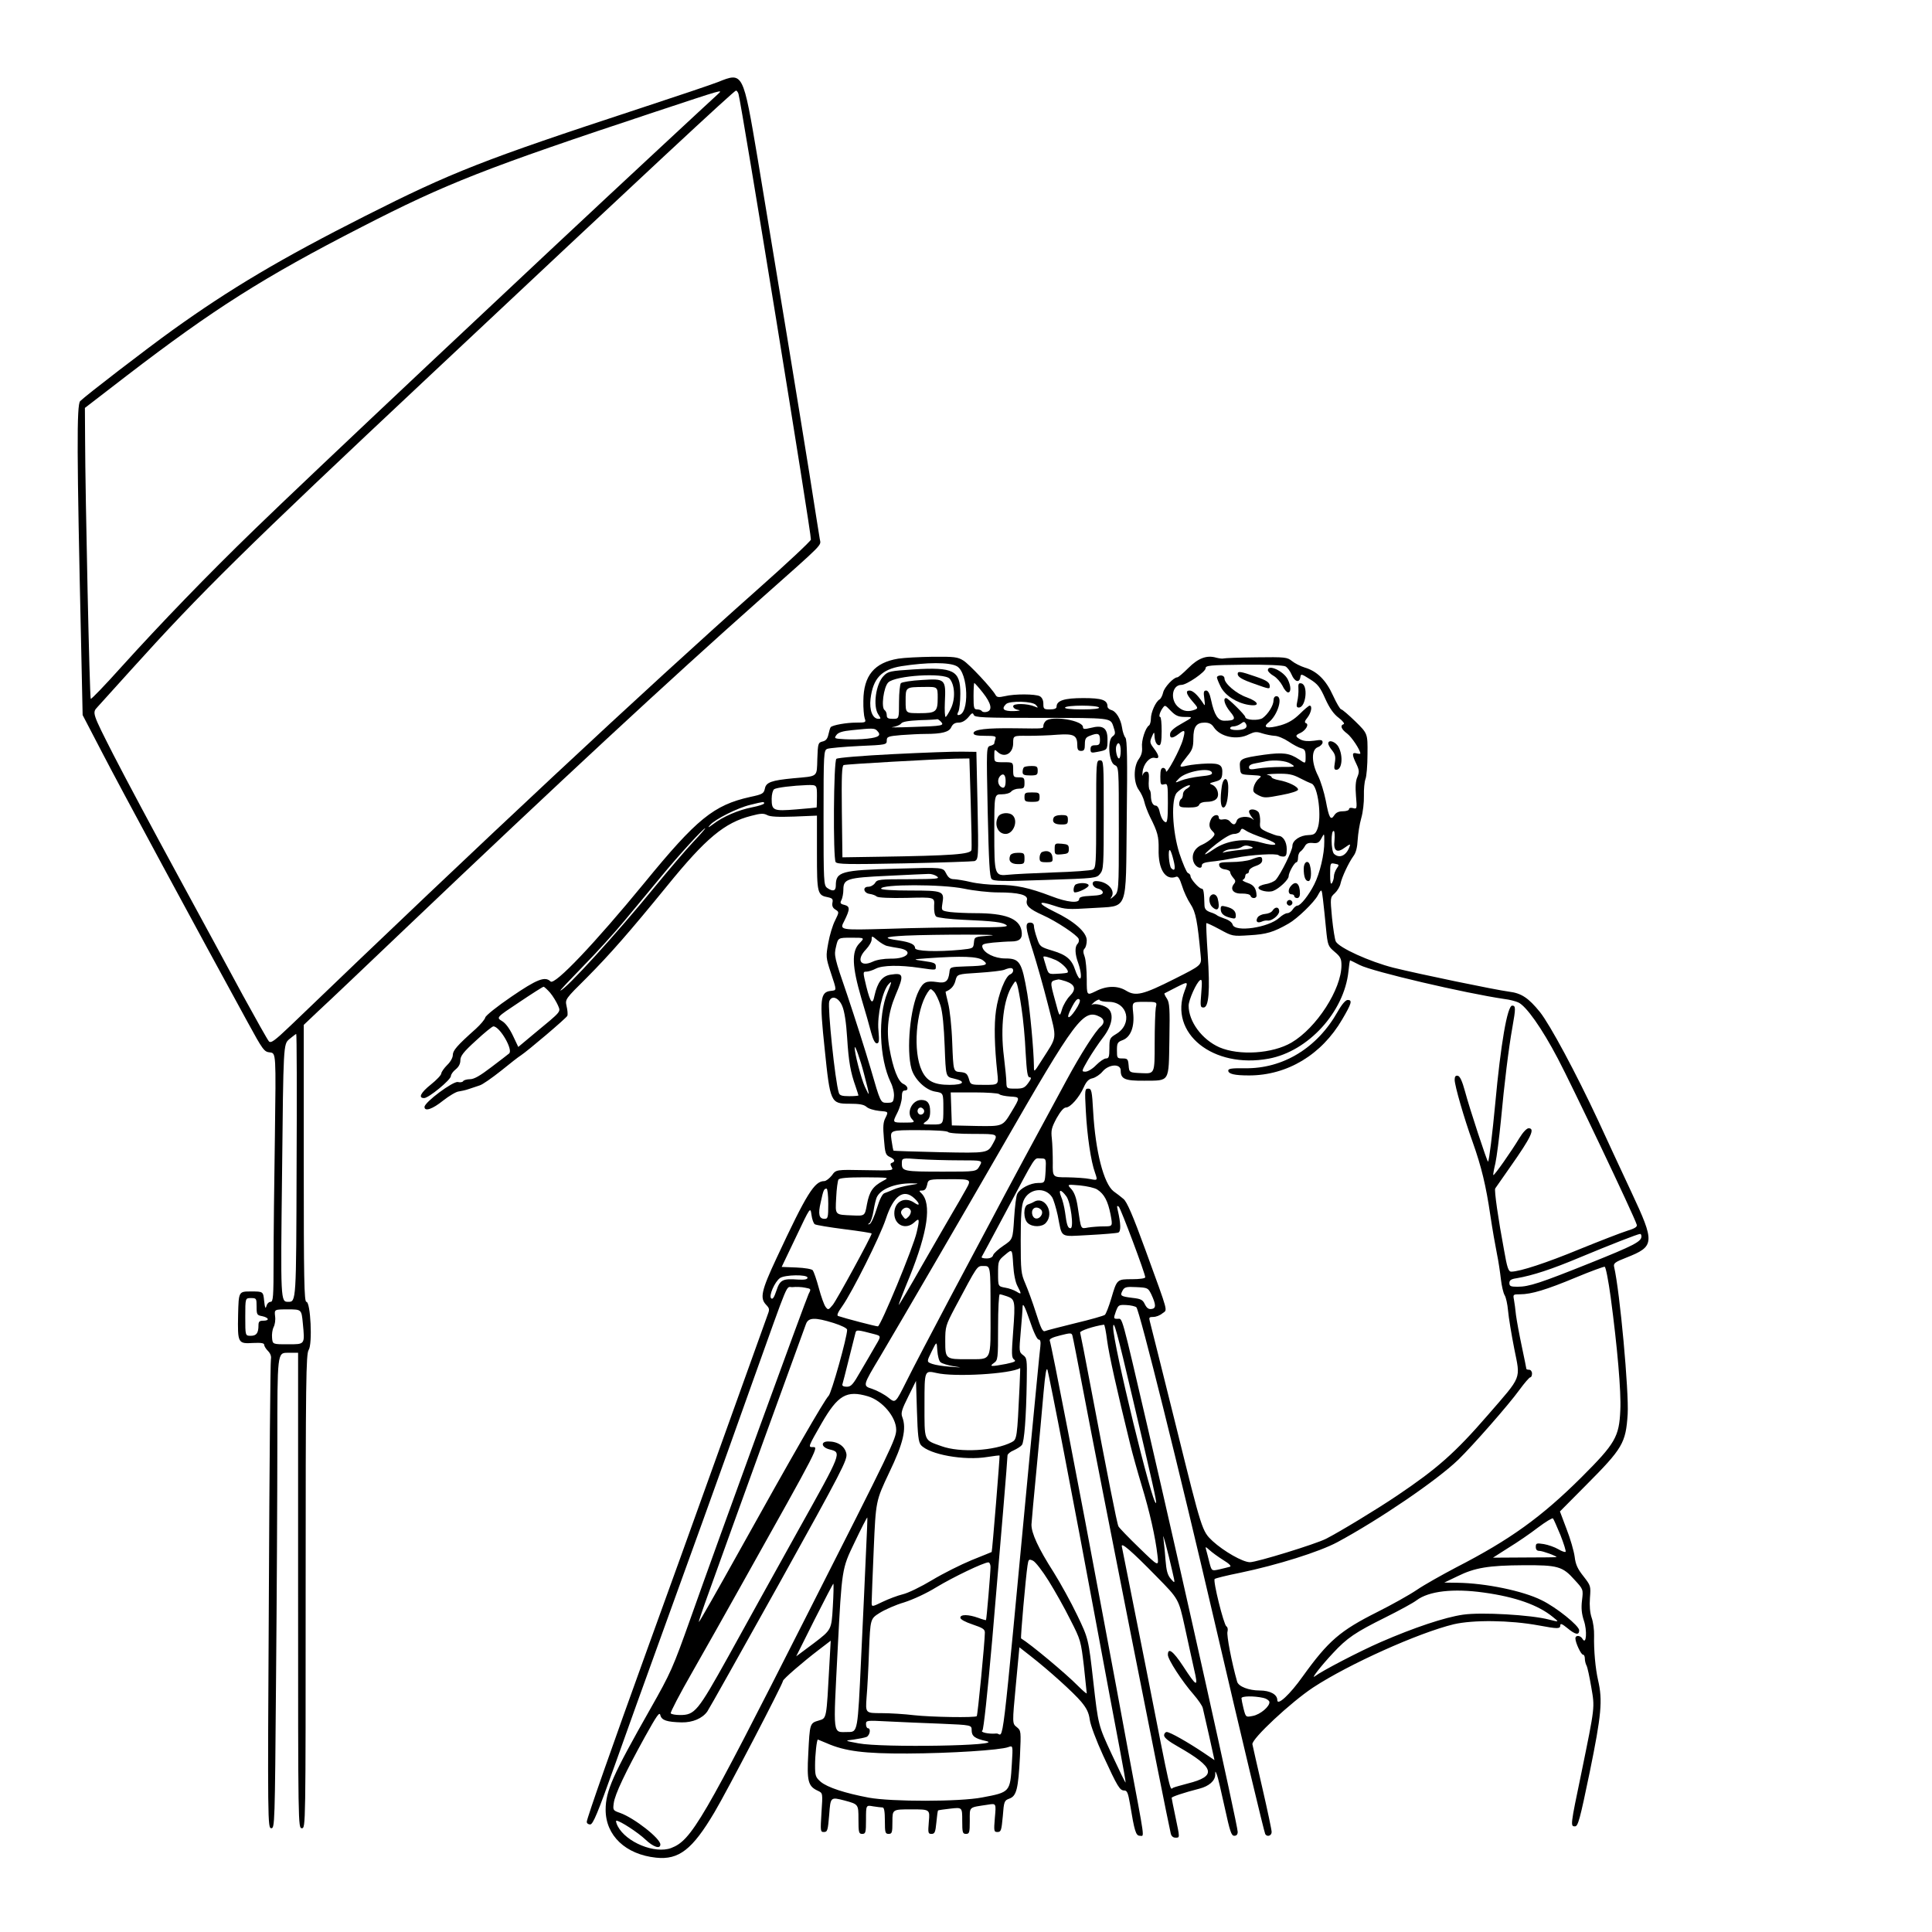
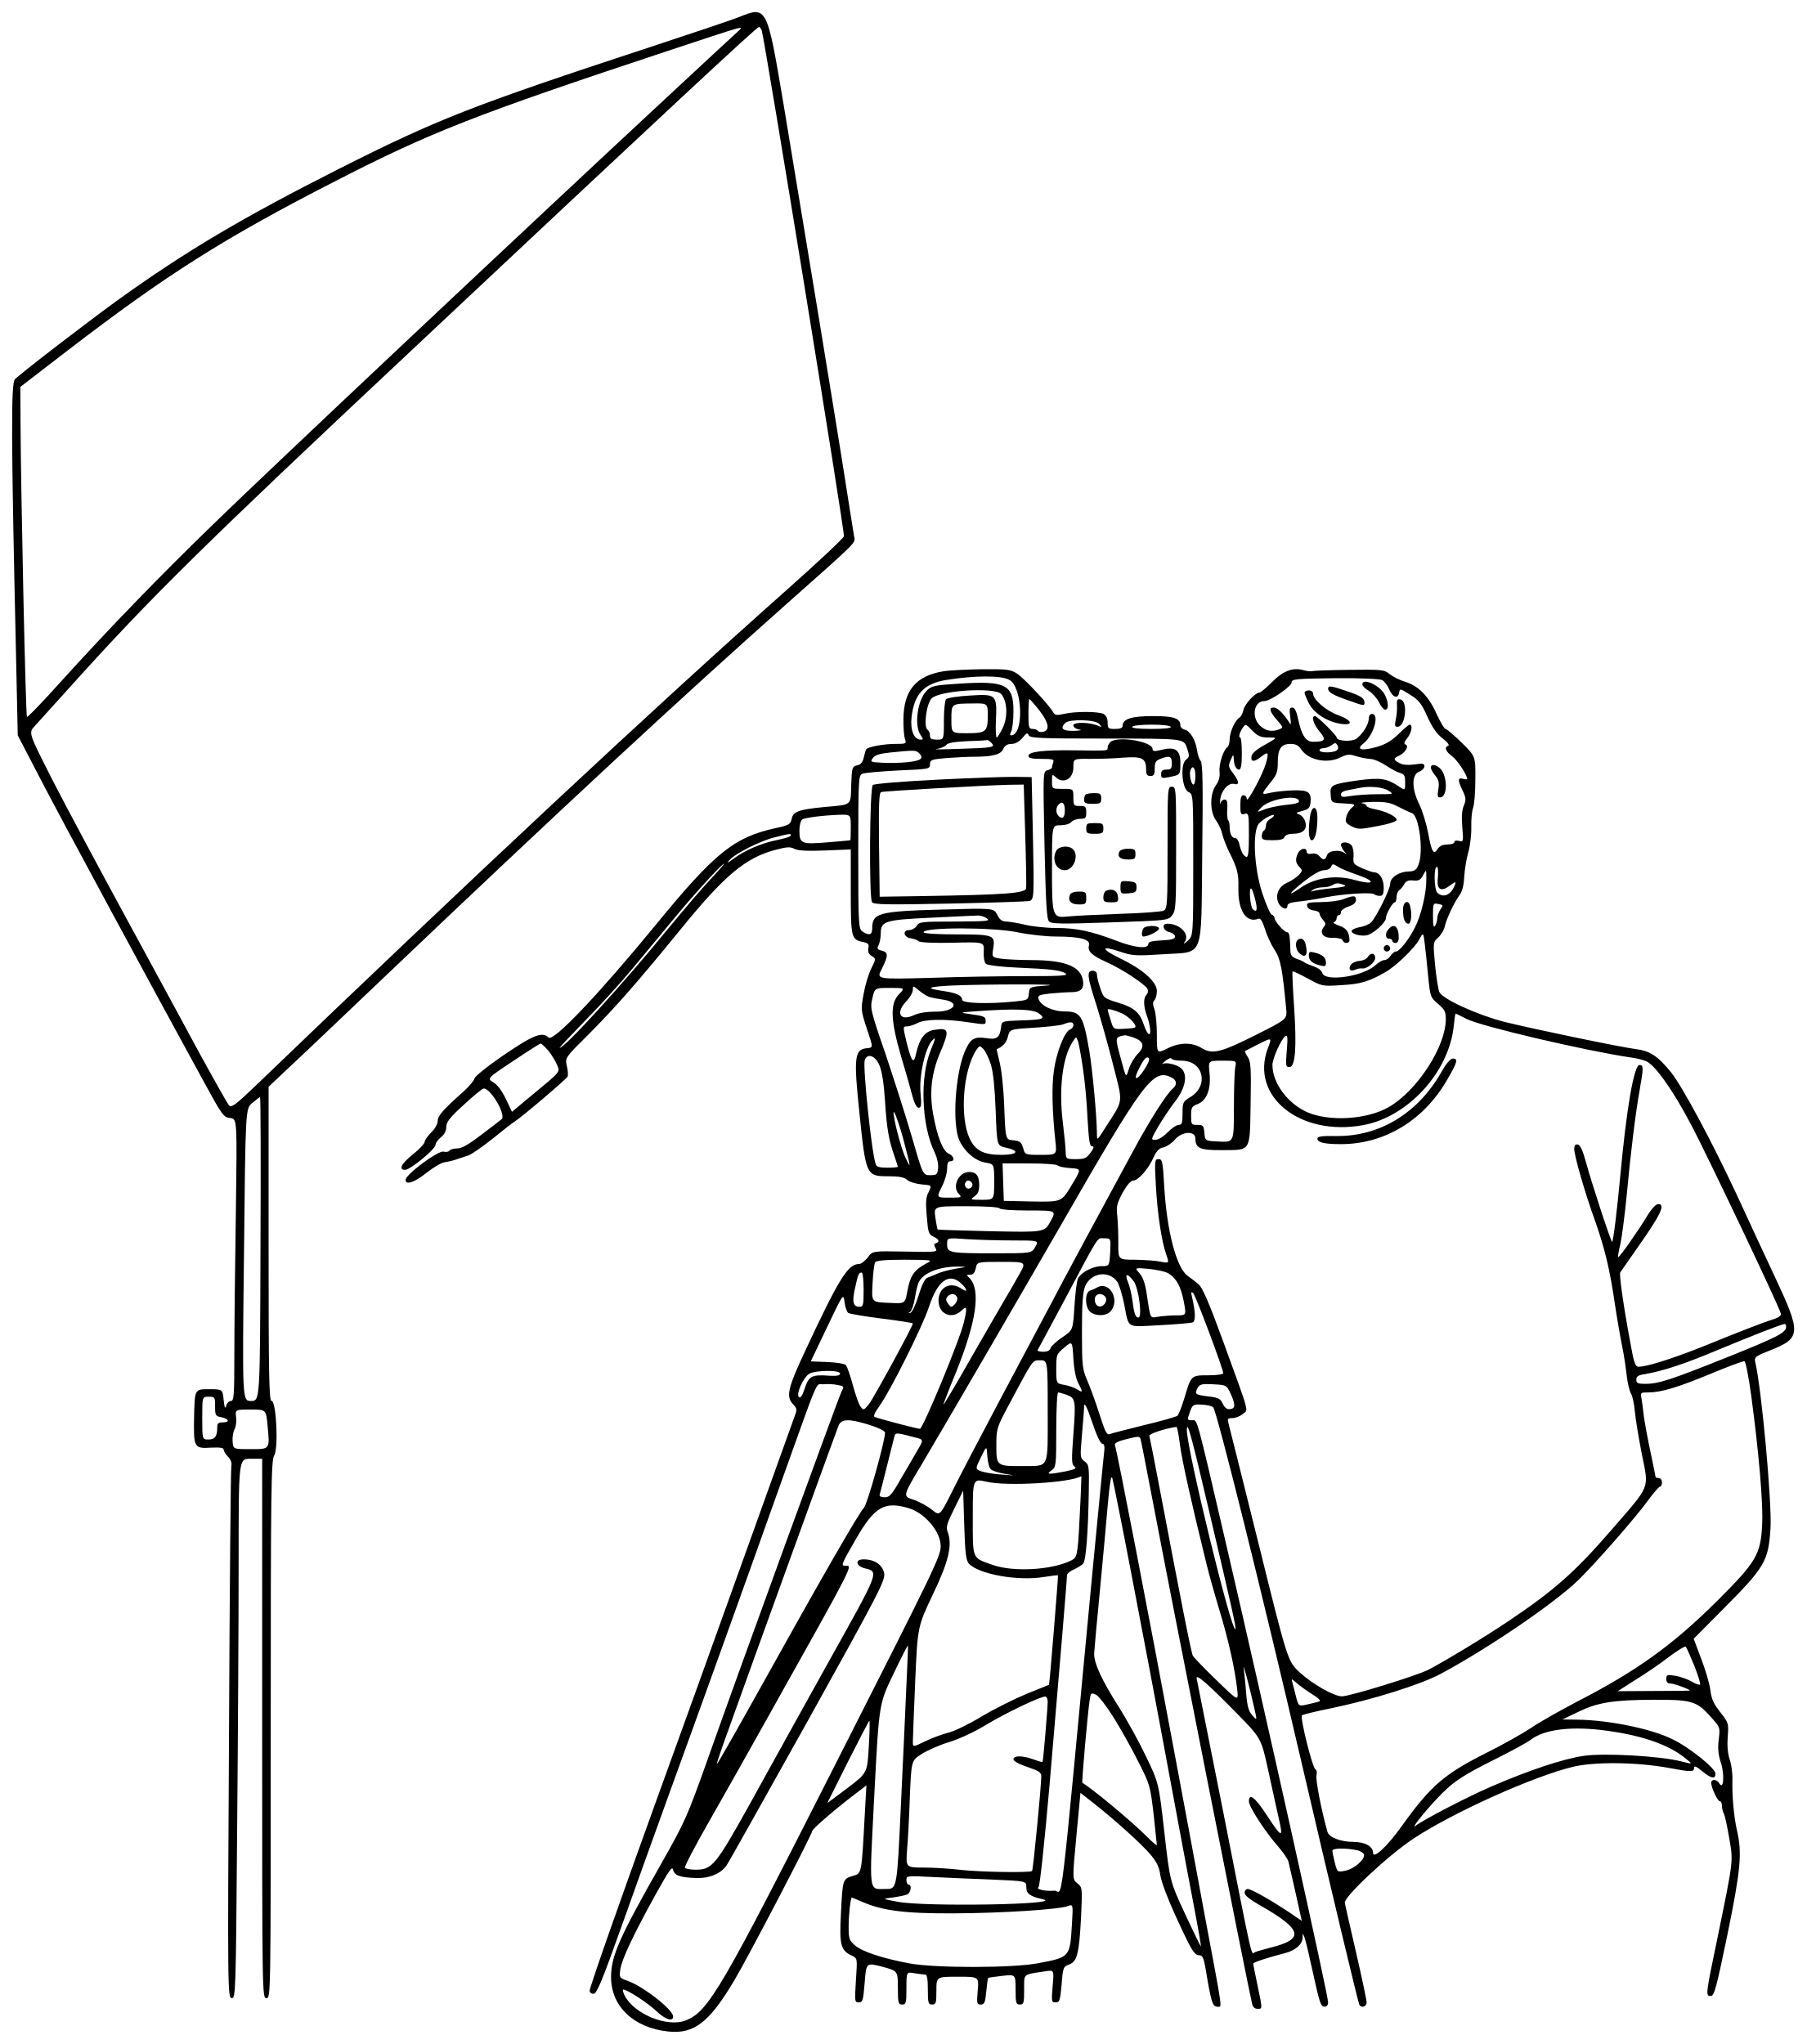
- <svg xmlns="http://www.w3.org/2000/svg" viewBox="0 0 1024 1024" role="img" aria-labelledby="t">
+ <svg xmlns="http://www.w3.org/2000/svg" viewBox="35.51 35.42 843.89 955.02" role="img" aria-labelledby="t">
  <g transform="translate(0,1024) scale(0.1,-0.1)" fill="currentColor" stroke="none">
    <path d="M3805 9805 c-33 -13 -220 -76 -415 -140 -831 -273 -994 -337 -1455 -570 -447 -226 -713 -384 -1021 -605 -139 -100 -459 -346 -489 -376 -19 -19 -18 -272 5 -1291 l8 -373 102 -196 c88 -171 511 -954 771 -1429 83 -152 89 -160 120 -163 32 -4 32 -4 26 -445 -4 -243 -7 -540 -7 -659 0 -193 -2 -218 -16 -218 -9 0 -19 -10 -22 -23 -5 -16 -8 -9 -12 28 -5 50 -5 50 -70 50 -65 0 -65 0 -68 -124 -3 -150 -1 -154 80 -149 42 2 58 -1 58 -9 0 -7 9 -22 20 -33 13 -13 19 -29 16 -43 -3 -12 -8 -577 -11 -1255 -7 -1210 -6 -1232 13 -1232 18 0 19 20 25 782 4 430 7 997 7 1260 0 478 0 478 55 478 l55 0 0 -1260 c0 -1253 0 -1260 20 -1260 20 0 20 7 20 1255 0 1126 2 1258 16 1280 21 32 10 255 -12 255 -12 0 -14 121 -14 734 l0 734 78 74 c44 40 252 238 463 439 815 776 1391 1310 1879 1743 347 308 321 282 315 319 -3 18 -28 174 -55 347 -54 337 -173 1061 -274 1668 -78 462 -77 461 -211 407z m0 -64 c-11 -10 -153 -141 -315 -292 -655 -608 -1873 -1754 -2139 -2013 -253 -245 -497 -498 -706 -729 -87 -97 -161 -174 -164 -171 -6 5 -29 1075 -30 1376 l-1 166 222 171 c460 353 726 522 1243 787 451 232 658 313 1560 612 369 122 357 119 330 93z m109 2 c16 -54 388 -2341 384 -2363 -2 -9 -127 -126 -278 -260 -604 -536 -1474 -1349 -2478 -2314 -87 -83 -106 -97 -117 -85 -7 8 -69 118 -138 244 -68 127 -225 415 -347 640 -123 226 -275 510 -338 633 -114 224 -114 224 -85 255 16 18 96 106 178 197 367 407 603 640 1585 1561 1148 1078 1611 1509 1621 1509 4 0 10 -8 13 -17z m-2342 -5693 c-2 -710 -2 -710 -44 -710 -41 0 -41 0 -33 683 7 682 7 682 38 709 18 15 34 27 37 28 3 0 4 -319 2 -710z m-212 -735 c0 -43 2 -46 30 -51 36 -8 40 -24 5 -24 -20 0 -25 -5 -25 -24 0 -42 -11 -56 -41 -56 -29 0 -29 0 -29 100 0 100 0 100 30 100 29 0 30 -2 30 -45z m245 -88 c11 -115 13 -112 -80 -112 -80 0 -80 0 -83 34 -2 19 2 45 8 57 7 12 11 38 8 58 -4 36 -4 36 68 36 72 0 72 0 79 -73z" />
    <path d="M4761 6749 c-127 -21 -184 -90 -185 -223 -1 -39 3 -81 7 -93 8 -22 6 -23 -45 -23 -52 0 -124 -13 -135 -24 -3 -3 -8 -20 -12 -38 -5 -23 -13 -34 -31 -38 -24 -6 -25 -10 -28 -92 -3 -99 6 -91 -127 -103 -115 -11 -145 -21 -151 -55 -6 -26 -12 -30 -78 -44 -193 -43 -283 -116 -561 -456 -261 -318 -475 -544 -497 -522 -29 29 -72 12 -208 -81 -75 -51 -136 -100 -138 -110 -2 -10 -25 -37 -50 -60 -100 -89 -122 -115 -122 -139 0 -14 -13 -37 -30 -53 -16 -16 -30 -36 -31 -44 0 -9 -25 -35 -55 -59 -54 -43 -69 -72 -36 -72 24 0 142 97 142 117 0 8 11 24 25 35 16 13 25 29 25 48 0 23 16 44 82 104 45 42 87 76 93 76 34 0 107 -126 83 -144 -7 -6 -50 -39 -95 -73 -59 -45 -90 -63 -112 -63 -16 0 -33 -5 -36 -10 -3 -6 -16 -8 -28 -5 -25 6 -177 -107 -177 -132 0 -26 42 -12 99 34 32 25 69 47 82 48 13 2 38 7 54 13 17 6 42 14 57 19 15 4 66 40 114 78 48 39 94 75 103 80 37 24 243 199 248 211 3 8 1 30 -4 51 -8 37 -8 37 108 152 121 122 223 238 426 487 204 251 303 334 445 370 49 13 65 14 84 4 16 -9 58 -11 143 -8 l121 5 0 -198 c0 -216 2 -224 60 -235 22 -5 26 -10 22 -29 -3 -16 2 -28 16 -36 20 -13 20 -13 -2 -58 -13 -25 -29 -79 -36 -119 -13 -71 -13 -77 13 -156 33 -100 33 -94 0 -98 -56 -6 -60 -45 -32 -308 29 -284 32 -290 131 -290 52 0 76 -4 90 -16 10 -10 40 -19 68 -22 49 -4 49 -4 34 -35 -13 -24 -15 -47 -9 -114 6 -76 9 -85 31 -95 26 -12 31 -24 12 -31 -10 -3 -10 -9 -2 -23 11 -18 6 -19 -142 -16 -153 3 -153 3 -175 -28 -13 -16 -31 -30 -40 -30 -52 0 -93 -65 -253 -408 -81 -173 -89 -212 -56 -247 20 -21 20 -25 6 -61 -8 -22 -121 -336 -251 -699 -130 -363 -302 -840 -382 -1060 -187 -517 -323 -904 -323 -921 0 -8 8 -14 18 -14 15 0 39 57 132 318 62 174 164 459 227 632 132 363 349 965 498 1385 206 575 178 510 216 513 18 2 48 1 66 -3 32 -6 33 -6 19 -33 -14 -28 -478 -1301 -625 -1717 -95 -267 -105 -290 -215 -484 -198 -349 -236 -434 -236 -533 0 -137 106 -237 267 -254 121 -13 193 43 310 241 64 107 363 681 363 696 0 9 104 99 189 164 l64 49 -7 -125 c-16 -295 -14 -285 -56 -298 -48 -14 -48 -15 -56 -176 -8 -147 -1 -173 52 -197 25 -12 25 -12 18 -115 -6 -99 -6 -103 13 -103 19 0 21 9 28 93 7 93 7 93 81 74 74 -20 74 -20 74 -99 0 -71 2 -78 20 -78 18 0 20 7 20 76 0 77 0 77 38 70 20 -3 43 -6 50 -6 8 0 12 -21 12 -70 0 -63 2 -70 20 -70 18 0 20 7 20 65 0 65 0 65 100 65 99 0 99 0 93 -65 -5 -60 -4 -65 14 -65 17 0 21 8 26 61 3 33 7 62 9 63 1 2 31 6 66 10 62 7 62 7 62 -64 0 -63 2 -70 20 -70 18 0 20 7 20 69 0 78 -8 70 97 86 43 7 43 7 36 -69 -6 -72 -5 -76 14 -76 19 0 21 9 28 83 6 80 8 84 35 94 38 14 47 51 56 224 6 135 6 136 -17 155 -24 19 -24 19 -5 221 l19 202 60 -47 c96 -75 227 -193 268 -242 29 -35 40 -58 45 -95 4 -29 34 -109 71 -190 77 -167 88 -185 112 -185 15 0 20 -13 30 -70 24 -146 31 -170 53 -170 24 0 29 -39 -59 430 -35 190 -95 514 -134 720 -131 704 -275 1447 -285 1474 -4 9 14 18 55 28 55 14 61 14 65 -1 3 -9 30 -149 61 -311 75 -397 434 -2214 460 -2327 3 -15 13 -23 25 -23 24 0 24 -4 0 111 -11 52 -20 97 -20 100 0 6 66 28 148 49 50 13 82 41 83 73 0 22 0 22 9 0 5 -12 23 -89 41 -172 28 -128 35 -151 51 -151 12 0 18 7 18 21 0 35 -298 1373 -475 2134 -145 624 -135 585 -161 585 -22 0 -23 1 -10 38 13 35 15 37 56 35 24 -1 48 -7 53 -12 17 -17 230 -873 412 -1656 149 -641 266 -1128 271 -1136 10 -17 34 -9 34 11 0 11 -22 115 -49 232 -27 117 -51 222 -53 233 -5 28 204 223 322 301 189 124 559 290 745 335 103 24 298 22 450 -6 102 -19 115 -19 115 1 0 11 10 7 37 -15 43 -36 63 -39 63 -12 0 24 -121 122 -200 160 -98 49 -296 90 -445 92 l-70 1 71 34 c91 45 165 57 349 58 181 1 207 -6 270 -77 47 -51 47 -51 40 -109 -5 -42 -2 -71 10 -108 18 -53 13 -131 -7 -97 -11 20 -38 22 -38 3 0 -23 30 -86 40 -86 6 0 10 -9 10 -21 0 -11 4 -28 9 -37 5 -9 16 -61 25 -114 19 -111 21 -96 -53 -458 -58 -278 -58 -280 -33 -280 16 0 26 37 78 288 62 303 69 380 44 487 -14 61 -23 160 -21 236 1 30 -5 73 -13 95 -9 27 -12 63 -9 105 5 63 4 65 -34 114 -31 39 -42 62 -47 104 -4 30 -23 96 -43 147 l-35 93 137 138 c196 197 212 224 222 378 7 119 -41 648 -72 781 -4 18 5 25 64 48 152 60 154 78 27 349 -52 111 -131 281 -175 377 -119 255 -255 508 -309 576 -61 75 -98 100 -164 108 -75 10 -471 92 -613 127 -125 32 -287 105 -305 139 -5 10 -14 66 -20 125 -10 108 -10 108 15 131 13 12 27 35 30 51 8 36 43 110 68 145 14 18 21 47 23 87 2 32 10 84 19 115 9 31 15 84 14 118 -1 35 3 74 8 88 6 14 11 74 11 134 1 108 1 108 -64 172 -36 35 -70 64 -75 64 -6 0 -25 33 -44 74 -37 82 -85 129 -150 148 -22 7 -52 22 -67 34 -26 21 -35 22 -190 20 -90 -1 -167 -4 -173 -6 -5 -2 -22 0 -38 4 -51 15 -96 -2 -149 -55 -27 -27 -53 -49 -58 -49 -20 0 -69 -53 -75 -80 -4 -17 -12 -33 -19 -37 -21 -12 -46 -69 -46 -102 0 -16 -5 -33 -10 -36 -19 -12 -41 -80 -37 -115 2 -25 -3 -43 -17 -63 -29 -40 -29 -124 0 -164 12 -16 25 -44 29 -62 4 -19 18 -55 30 -80 41 -81 47 -105 46 -172 -3 -106 36 -168 93 -146 10 4 19 -10 31 -48 9 -30 29 -73 45 -97 28 -42 37 -92 54 -274 5 -50 5 -50 -140 -123 -165 -83 -204 -93 -255 -62 -45 28 -104 27 -162 -3 -47 -23 -47 -23 -47 64 0 48 -5 102 -11 119 -9 24 -9 35 0 44 6 6 11 25 11 43 0 43 -67 102 -174 153 -90 44 -88 61 3 30 57 -19 72 -20 198 -12 198 14 179 -34 185 475 4 317 2 416 -7 428 -7 8 -15 32 -18 54 -7 46 -32 87 -58 93 -10 3 -19 11 -19 18 0 35 -30 45 -128 45 -101 0 -142 -13 -142 -46 0 -9 -11 -14 -35 -14 -32 0 -35 2 -35 30 0 19 -7 33 -19 40 -24 12 -132 13 -186 0 -32 -7 -41 -6 -48 6 -20 36 -140 164 -171 183 -30 19 -48 21 -162 20 -71 -1 -153 -5 -183 -10z m310 -40 c62 -33 69 -259 8 -259 -6 0 -6 7 1 19 5 11 10 53 10 94 0 124 -35 142 -248 129 -123 -8 -135 -10 -158 -34 -42 -42 -59 -162 -28 -206 13 -20 14 -22 0 -22 -31 0 -49 46 -42 106 13 108 58 156 163 173 133 21 255 22 294 0z m1742 -1 c10 -5 25 -25 33 -44 16 -38 41 -45 46 -14 3 20 5 19 51 -10 41 -25 54 -42 81 -103 23 -51 45 -82 72 -102 21 -16 32 -31 26 -33 -21 -7 -13 -27 18 -50 24 -18 70 -87 70 -106 0 -2 -9 -2 -20 1 -25 7 -25 -7 -1 -56 16 -34 16 -43 5 -70 -9 -20 -11 -53 -7 -100 6 -68 5 -70 -16 -64 -12 3 -21 1 -21 -6 0 -6 -15 -11 -33 -11 -22 0 -36 -7 -45 -21 -19 -30 -28 -15 -45 77 -9 45 -27 104 -41 132 -36 71 -36 139 -1 152 14 5 25 17 25 25 0 14 -8 15 -46 9 -30 -4 -54 -2 -70 6 -30 16 -30 23 -2 35 28 13 48 46 30 52 -9 3 -7 12 8 30 20 26 27 63 11 63 -4 0 -28 -20 -52 -44 -32 -31 -60 -48 -101 -60 -71 -20 -100 -13 -63 16 48 38 77 138 40 138 -9 0 -15 -9 -15 -22 0 -27 -29 -73 -58 -94 -22 -15 -92 -11 -92 6 0 10 -91 100 -101 100 -19 0 -8 -37 21 -72 33 -39 27 -48 -31 -48 -33 0 -53 30 -70 110 -7 34 -16 50 -26 50 -13 0 -15 -8 -10 -42 5 -43 5 -43 -11 -18 -26 38 -50 60 -67 60 -23 0 -18 -19 16 -58 29 -33 30 -36 13 -43 -33 -13 -61 -10 -86 11 -48 37 -38 120 14 120 28 0 128 69 128 88 0 15 22 17 202 19 120 1 210 -3 221 -9z m-1780 -65 c28 -33 32 -106 7 -158 -12 -25 -25 -45 -28 -45 -4 0 -6 35 -4 79 6 122 2 125 -121 117 -56 -3 -106 -11 -112 -17 -5 -5 -10 -50 -10 -99 0 -90 0 -90 -32 -90 -26 0 -33 4 -33 19 0 11 -5 23 -11 27 -20 12 -6 122 19 147 38 37 295 53 325 20z m176 -74 c45 -57 53 -94 21 -102 -11 -3 -23 -1 -26 4 -3 5 -14 9 -25 9 -17 0 -19 7 -19 70 0 39 2 70 4 70 2 0 23 -23 45 -51z m-239 -27 c0 -75 -8 -82 -97 -82 -73 0 -73 0 -73 64 0 75 -1 74 98 75 72 1 72 1 72 -57z m521 -39 c13 -15 12 -16 -6 -8 -40 17 -115 18 -115 2 0 -9 11 -17 28 -20 15 -2 3 -5 -25 -6 -54 -1 -67 11 -41 37 19 19 143 16 159 -5z m334 -13 c4 -6 -28 -10 -90 -10 -62 0 -94 4 -90 10 3 6 44 10 90 10 46 0 87 -4 90 -10z m383 -20 c24 -24 39 -30 74 -30 43 0 43 0 -17 -34 -40 -22 -61 -40 -63 -54 -4 -27 12 -28 45 -2 33 26 37 21 23 -29 -13 -50 -90 -193 -90 -168 0 9 -7 17 -15 17 -11 0 -15 -12 -15 -46 0 -41 2 -46 20 -41 19 5 20 0 20 -100 0 -76 -3 -104 -12 -101 -14 5 -25 25 -33 61 -3 15 -12 27 -19 27 -16 0 -26 21 -26 54 0 13 -3 26 -7 30 -4 4 -6 27 -4 51 2 35 -1 45 -13 45 -8 0 -17 -8 -19 -17 -2 -10 -3 -3 -1 16 4 42 38 81 65 74 26 -7 24 12 -5 50 -22 29 -23 35 -11 62 11 26 13 27 14 8 1 -32 11 -53 25 -53 9 0 13 23 13 75 0 41 -3 75 -8 75 -9 0 -1 28 14 48 12 16 11 17 45 -18z m-682 -35 c359 0 359 0 374 -42 13 -39 13 -44 -3 -56 -29 -20 -20 -138 11 -152 22 -10 22 -10 22 -341 0 -331 0 -331 -27 -355 -15 -13 -21 -16 -14 -6 28 36 -20 87 -80 87 -29 0 -20 -33 11 -40 14 -3 25 -12 25 -20 0 -11 -16 -16 -62 -18 -47 -2 -63 -7 -63 -17 0 -24 -63 -18 -148 15 -118 45 -188 60 -282 60 -47 0 -112 7 -145 15 -33 8 -72 14 -87 15 -21 0 -32 8 -44 32 -16 31 -16 31 -260 24 -297 -8 -324 -16 -324 -90 0 -29 -16 -33 -46 -12 -18 14 -19 30 -19 372 0 347 1 357 20 365 11 4 86 11 168 15 144 6 147 7 147 29 0 20 6 23 77 29 42 3 99 6 127 6 88 0 127 10 138 36 8 17 20 24 39 24 18 0 35 10 51 28 19 24 24 26 29 13 5 -14 46 -16 365 -16z m-540 -19 c21 -22 12 -24 -146 -29 -80 -3 -129 -3 -110 -1 19 3 40 11 46 19 7 10 38 15 100 18 49 1 90 4 92 5 2 1 10 -4 18 -12z m1613 -37 c-19 -12 -79 -11 -79 1 0 6 8 10 18 10 10 0 27 6 38 14 17 13 20 12 28 -1 5 -10 4 -18 -5 -24z m-166 7 c34 -52 124 -71 187 -38 30 14 40 15 70 5 19 -6 49 -12 65 -13 17 0 50 -14 74 -30 25 -17 55 -33 68 -36 19 -5 23 -13 23 -45 0 -38 0 -38 -35 -14 -51 34 -85 38 -183 25 -126 -18 -134 -22 -130 -67 3 -38 3 -38 61 -41 56 -3 57 -4 38 -20 -11 -9 -23 -29 -26 -44 -6 -23 -2 -29 25 -43 30 -15 38 -15 121 1 55 10 89 22 89 29 0 16 -52 41 -102 50 -21 4 -38 11 -38 15 0 5 -10 11 -22 13 -13 2 10 5 51 6 60 1 82 -3 120 -23 25 -13 53 -26 62 -29 35 -11 56 -183 31 -242 -10 -25 -18 -30 -46 -31 -45 -1 -86 -28 -86 -58 0 -24 -61 -148 -88 -179 -8 -9 -33 -20 -54 -23 -21 -4 -38 -12 -38 -19 0 -15 53 -27 78 -17 32 12 82 60 82 77 0 20 31 75 42 75 4 0 8 11 8 25 0 13 6 28 13 32 6 4 17 17 23 28 8 15 20 19 42 17 25 -3 34 2 46 25 15 28 15 28 15 -17 1 -66 -24 -170 -53 -227 -29 -58 -73 -113 -89 -113 -7 0 -18 -9 -25 -20 -7 -11 -20 -20 -29 -20 -9 0 -28 -11 -42 -24 -57 -53 -237 -79 -248 -36 -3 11 -20 24 -42 31 -20 7 -38 15 -41 18 -3 3 -18 11 -35 16 -22 8 -30 17 -31 35 -2 73 -5 90 -15 90 -14 0 -59 51 -59 66 0 7 -6 14 -14 17 -7 3 -27 50 -45 104 -38 121 -45 289 -13 322 21 22 62 44 69 38 2 -3 -5 -10 -16 -17 -12 -6 -21 -19 -21 -30 0 -10 -4 -22 -10 -25 -5 -3 -10 -15 -10 -26 0 -16 7 -19 50 -19 36 0 52 4 56 15 4 9 19 15 38 15 47 0 69 19 60 54 -3 15 -16 31 -28 36 -19 7 -17 9 14 17 29 8 35 14 38 39 4 49 -10 59 -81 57 -34 -1 -82 -6 -105 -11 -47 -11 -47 -10 2 52 26 31 31 47 31 91 0 63 16 85 60 85 23 0 37 -7 48 -24z m-1785 -18 c25 -25 12 -36 -50 -43 -35 -4 -89 -5 -121 -3 -55 3 -57 4 -44 22 10 14 32 21 83 26 107 11 119 11 132 -2z m1292 -108 c0 -22 -4 -40 -9 -40 -11 0 -21 49 -14 67 10 27 23 12 23 -27z m901 -68 c27 -17 27 -17 -50 -17 -42 0 -97 -4 -123 -8 -40 -7 -48 -6 -48 7 0 10 13 17 38 21 20 4 44 8 52 10 45 9 107 3 131 -13z m-418 -46 c5 -11 -9 -16 -61 -21 -37 -4 -83 -14 -102 -22 -35 -14 -35 -14 -10 12 37 37 162 59 173 31z m-2093 -126 c0 -33 -1 -60 -2 -60 -2 -1 -50 -5 -108 -10 -122 -10 -130 -6 -130 56 0 23 6 46 13 51 14 9 98 19 175 22 52 1 52 1 52 -59z m-280 -38 c0 -5 -29 -14 -64 -21 -72 -14 -154 -49 -206 -89 -27 -20 -31 -21 -17 -5 27 31 146 91 213 107 73 18 74 18 74 8z m-376 -205 c-38 -40 -129 -147 -203 -237 -198 -243 -477 -550 -501 -550 -3 0 51 57 120 128 69 70 168 179 220 242 53 63 140 169 195 235 94 114 223 255 233 255 2 0 -26 -33 -64 -73z m3399 8 c-7 -56 14 -69 57 -36 25 18 29 19 23 4 -17 -48 -53 -65 -82 -39 -17 15 -18 131 -1 121 4 -2 5 -25 3 -50z m-854 -101 c13 -49 8 -65 -11 -46 -12 12 -19 104 -7 96 4 -2 12 -25 18 -50z m866 -47 c-8 -12 -15 -31 -15 -42 0 -11 -5 -27 -10 -35 -7 -11 -10 3 -10 46 0 60 1 61 25 56 23 -4 24 -6 10 -25z m-2119 -42 c17 -13 1 -14 -148 -15 -157 0 -169 -1 -180 -20 -7 -11 -23 -20 -36 -20 -32 0 -25 -34 8 -38 14 -2 31 -8 37 -14 8 -6 70 -9 160 -7 147 4 147 4 144 -42 -1 -29 3 -50 11 -57 8 -6 72 -14 143 -17 165 -7 208 -13 229 -28 13 -10 -24 -12 -181 -12 -109 0 -312 -3 -451 -8 -253 -7 -253 -7 -227 42 31 63 31 77 0 85 -21 5 -24 10 -15 26 5 10 10 35 10 54 0 58 19 64 235 74 105 5 202 10 216 10 14 1 34 -5 45 -13z m143 -65 c52 -11 133 -20 180 -20 111 0 161 -13 154 -40 -8 -29 12 -48 83 -80 74 -33 183 -106 191 -126 3 -9 1 -20 -6 -27 -15 -15 -14 -54 4 -102 16 -46 19 -89 6 -80 -5 3 -15 22 -22 43 -18 56 -46 81 -120 103 -66 20 -68 22 -83 67 -9 25 -16 54 -16 64 0 11 -7 18 -20 18 -28 0 -26 -25 15 -152 19 -60 55 -186 79 -281 49 -195 53 -162 -36 -302 -38 -60 -38 -60 -38 -25 -1 87 -21 297 -35 382 -29 170 -40 188 -117 188 -56 0 -112 28 -121 59 -4 16 3 19 56 25 33 3 77 6 97 6 46 0 62 17 54 59 -13 63 -86 91 -243 91 -49 0 -109 3 -135 6 -47 7 -47 7 -41 46 11 65 4 68 -171 68 -91 0 -154 4 -154 10 0 24 323 24 439 0z m1919 -210 c9 -92 11 -95 46 -125 30 -25 36 -36 36 -71 0 -127 -132 -332 -265 -410 -101 -59 -277 -70 -382 -25 -92 41 -163 136 -163 221 0 30 42 124 61 135 10 7 11 -8 6 -68 -6 -71 -5 -77 12 -77 28 0 35 89 22 284 -6 88 -9 161 -7 163 2 2 34 -13 71 -33 66 -36 67 -37 158 -31 89 5 127 16 207 62 46 26 136 113 155 150 20 36 20 36 27 -22 4 -32 11 -101 16 -153z m-1783 -39 c-80 -6 -80 -6 -83 -37 -3 -31 -4 -31 -70 -38 -127 -12 -242 -8 -242 9 0 19 -25 31 -84 40 -91 13 -81 20 34 26 153 7 548 7 445 0z m-542 -55 c12 -3 39 -8 59 -11 84 -13 51 -58 -41 -56 -37 0 -74 -6 -95 -16 -66 -31 -89 10 -36 65 17 18 30 41 30 53 0 20 1 20 31 -5 17 -14 40 -28 52 -30z m-149 13 c-41 -43 -38 -121 11 -289 21 -69 44 -151 52 -182 10 -38 21 -58 30 -58 12 0 14 12 9 68 -8 79 22 214 55 247 17 18 16 12 -7 -45 -52 -126 -44 -350 17 -477 12 -24 19 -56 17 -75 -3 -30 -6 -33 -37 -33 -34 0 -34 0 -86 180 -29 99 -85 274 -124 390 -70 203 -71 211 -60 257 11 48 11 48 82 48 71 0 71 0 41 -31z m656 -89 c32 -24 20 -29 -90 -32 -85 -3 -85 -3 -88 -33 -6 -47 -20 -58 -67 -50 -55 8 -72 0 -95 -46 -46 -89 -67 -314 -39 -414 16 -56 75 -113 127 -121 42 -7 42 -7 42 -90 0 -84 0 -84 -57 -84 -55 0 -56 1 -35 16 16 11 22 25 22 53 0 43 -14 61 -47 61 -50 0 -82 -70 -47 -104 14 -15 10 -16 -45 -16 -61 0 -61 0 -36 50 14 27 25 65 25 85 0 24 4 35 15 35 23 0 18 24 -7 35 -28 12 -55 82 -74 190 -17 96 -7 186 32 279 47 110 44 121 -26 110 -44 -7 -69 -40 -85 -111 -10 -51 -21 -40 -43 47 -19 79 -19 80 0 80 10 0 33 7 50 16 35 18 126 20 233 4 90 -13 85 -13 85 9 0 16 -11 20 -62 27 -63 9 -63 9 17 15 184 13 268 10 295 -11z m387 1 c35 -17 72 -56 61 -66 -2 -2 -25 -5 -52 -6 -49 -3 -49 -3 -62 41 -8 25 -14 46 -14 48 0 7 30 -1 67 -17z m1610 -26 c69 -35 557 -149 767 -180 27 -3 60 -12 73 -18 42 -19 125 -136 210 -298 70 -132 404 -833 418 -880 4 -11 -9 -20 -52 -33 -32 -10 -145 -54 -251 -97 -174 -72 -317 -119 -362 -119 -15 0 -22 21 -38 113 -31 165 -53 318 -47 328 3 4 40 57 81 116 109 155 132 203 96 203 -10 0 -30 -21 -49 -52 -42 -70 -134 -201 -138 -196 -2 2 3 30 11 63 7 33 20 134 29 225 18 195 41 384 61 495 18 101 18 115 -1 115 -26 0 -61 -205 -90 -520 -15 -159 -32 -301 -38 -307 -4 -4 -99 285 -122 372 -15 55 -27 81 -38 83 -12 3 -17 -4 -17 -21 0 -31 50 -204 95 -329 47 -132 71 -232 94 -389 11 -74 27 -165 35 -204 8 -38 17 -99 21 -135 4 -35 13 -74 20 -85 7 -11 15 -48 18 -82 3 -35 18 -126 33 -202 33 -165 43 -140 -140 -351 -174 -201 -270 -285 -481 -427 -108 -73 -308 -194 -377 -229 -55 -28 -367 -124 -403 -124 -38 0 -139 58 -198 112 -56 53 -56 53 -191 598 -75 300 -138 555 -142 568 -5 19 -3 22 19 22 14 0 35 8 48 19 27 22 37 -13 -90 336 -67 184 -98 255 -116 270 -13 11 -37 30 -53 41 -52 41 -96 211 -108 423 -6 110 -9 121 -26 121 -18 0 -19 -6 -13 -117 7 -134 27 -269 49 -329 14 -41 14 -41 -27 -33 -23 5 -77 8 -120 9 -78 0 -78 0 -77 78 0 42 -2 100 -5 127 -5 44 -2 57 25 108 21 37 38 57 50 57 23 0 70 53 94 107 14 31 26 44 47 48 16 4 40 20 53 36 33 39 96 43 96 5 0 -45 22 -55 125 -54 137 1 129 -11 133 218 3 164 1 195 -13 217 -9 13 -15 26 -13 28 2 1 31 16 64 33 62 31 62 31 43 -19 -86 -225 150 -415 446 -360 209 39 399 247 422 462 3 32 7 59 9 59 1 0 24 -11 51 -25z m-1837 -29 c0 -8 -7 -17 -15 -20 -26 -9 -64 -106 -76 -192 -11 -75 -8 -191 7 -331 7 -63 7 -63 -68 -63 -74 0 -74 0 -83 33 -9 27 -15 32 -46 35 -36 3 -36 3 -42 155 -3 88 -13 177 -22 211 -8 32 -14 59 -13 60 28 11 45 30 52 58 9 35 9 35 123 42 62 4 124 11 136 16 32 13 47 12 47 -4z m279 -57 c49 -17 57 -42 22 -77 -16 -16 -35 -48 -42 -71 -13 -43 -13 -43 -35 40 -31 113 -31 108 17 118 3 0 20 -4 38 -10z m-235 -141 c9 -57 19 -163 22 -236 6 -104 10 -132 21 -132 11 0 9 -8 -7 -30 -19 -26 -28 -30 -68 -30 -46 0 -47 1 -48 33 0 17 -6 79 -13 136 -20 157 -2 307 45 378 17 27 17 27 25 5 4 -11 15 -68 23 -124z m-2498 80 c15 -18 33 -48 41 -66 15 -37 24 -27 -131 -155 l-79 -66 -28 59 c-18 38 -39 67 -58 78 -31 19 -31 19 91 100 67 45 125 82 129 82 4 0 20 -15 35 -32z m2069 -68 c11 -36 18 -111 22 -216 6 -161 6 -161 46 -170 69 -15 58 -34 -20 -34 -82 0 -121 20 -147 75 -48 100 -32 319 30 414 16 23 16 23 34 5 10 -11 26 -44 35 -74z m-521 -2 c12 -28 21 -88 26 -168 8 -128 18 -183 45 -259 8 -24 15 -45 15 -47 0 -2 -22 -4 -49 -4 -39 0 -51 4 -55 18 -20 61 -60 453 -51 484 12 35 50 22 69 -24z m1235 -23 c-35 -52 -51 -47 -23 7 24 48 36 60 46 50 6 -6 -4 -29 -23 -57z m177 45 c102 0 129 -118 39 -171 -33 -20 -35 -24 -35 -75 0 -45 -3 -54 -18 -54 -10 0 -33 -16 -52 -35 -19 -20 -44 -35 -57 -35 -22 0 -21 2 14 63 20 34 56 88 80 119 47 61 58 122 28 151 -18 18 -70 31 -87 22 -7 -4 -2 2 12 14 14 11 27 16 28 11 2 -6 24 -10 48 -10z m250 -31 c-3 -17 -6 -103 -6 -191 0 -159 0 -159 -67 -156 -68 3 -68 3 -71 41 -3 34 -6 37 -33 37 -28 0 -29 2 -29 43 0 38 3 44 30 54 43 16 64 71 56 145 -6 58 -6 58 60 58 67 0 67 0 60 -31z m-295 -49 c23 -13 24 -33 3 -51 -28 -23 -107 -147 -181 -284 -131 -241 -340 -629 -395 -735 -31 -58 -132 -249 -226 -425 -93 -176 -196 -372 -228 -437 -58 -116 -58 -116 -95 -86 -21 17 -60 38 -87 47 -50 16 -50 16 43 171 98 165 453 775 643 1105 396 689 435 741 523 695z m-1252 -300 c33 -127 33 -130 5 -70 -20 44 -55 179 -54 208 1 17 29 -61 49 -138z m717 -109 c5 -6 32 -11 60 -13 52 -3 52 -3 5 -81 -46 -77 -46 -77 -181 -75 l-135 3 -3 88 -3 87 124 0 c67 0 127 -4 133 -9z m-400 -82 c10 -17 -13 -36 -27 -22 -12 12 -4 33 11 33 5 0 12 -5 16 -11z m129 -119 c4 -6 60 -10 136 -10 130 0 130 0 102 -51 -28 -51 -28 -51 -276 -46 -137 3 -250 7 -251 8 -2 2 -7 28 -11 57 -7 52 -7 52 143 52 90 0 153 -4 157 -10z m61 -150 c123 0 123 0 106 -30 -17 -30 -17 -30 -192 -30 -211 0 -220 2 -220 43 0 30 0 30 92 23 50 -3 146 -6 214 -6z m456 -55 c-4 -65 -4 -65 -40 -65 -40 0 -95 -28 -110 -57 -6 -10 -13 -68 -17 -130 -7 -112 -7 -112 -56 -145 -27 -18 -52 -41 -55 -50 -3 -12 -16 -18 -35 -18 -17 0 -28 3 -26 8 3 4 57 106 122 227 172 323 154 295 189 295 31 0 31 0 28 -65z m-862 -54 c-54 -29 -72 -56 -85 -124 -11 -62 -11 -62 -76 -59 -96 4 -92 0 -87 95 2 46 8 88 12 95 5 8 46 12 139 12 132 -1 132 -1 97 -19z m438 -48 c-18 -32 -48 -85 -68 -118 -19 -33 -92 -158 -160 -277 -68 -120 -125 -216 -127 -215 -1 2 25 70 59 152 95 236 117 385 62 440 -14 13 -14 15 4 15 14 0 21 9 26 30 6 30 6 30 121 30 115 0 115 0 83 -57z m-298 25 c-30 -5 -68 -15 -85 -23 -16 -7 -38 -16 -47 -19 -11 -3 -26 -33 -41 -82 -13 -43 -30 -79 -38 -82 -11 -3 -11 -1 -1 5 7 5 17 35 22 66 5 31 13 65 19 75 23 42 96 70 181 70 45 -1 45 -1 -10 -10z m996 -23 c37 -24 56 -61 70 -131 12 -64 12 -64 -35 -64 -25 0 -63 -3 -83 -6 -42 -7 -37 -15 -56 110 -7 47 -18 76 -34 94 -23 25 -23 25 46 19 38 -4 79 -13 92 -22z m-1426 -75 c0 -74 -2 -80 -20 -80 -29 0 -35 24 -20 88 14 64 17 72 31 72 5 0 9 -36 9 -80z m1186 35 c8 -12 21 -56 30 -96 25 -125 6 -113 166 -105 77 4 147 10 155 13 15 6 14 47 -3 120 -5 22 -4 25 6 17 11 -11 140 -354 140 -374 0 -6 -31 -10 -69 -10 -81 0 -81 0 -111 -102 -13 -43 -28 -82 -34 -87 -6 -5 -76 -25 -156 -44 -80 -20 -152 -38 -161 -42 -13 -5 -22 14 -48 96 -18 57 -44 127 -57 157 -22 51 -24 66 -24 229 0 130 4 182 15 209 27 65 114 76 151 19z m76 4 c23 -31 41 -169 22 -169 -14 0 -20 15 -29 85 -4 28 -13 65 -21 83 -16 40 -1 40 28 1z m-805 -11 c29 -27 30 -44 1 -24 -52 37 -108 8 -108 -55 0 -63 61 -90 107 -47 26 25 28 17 12 -52 -17 -79 -192 -500 -206 -500 -12 0 -173 42 -211 55 -8 3 -1 20 23 53 52 74 198 365 230 461 41 125 95 163 152 109z m-528 -137 c6 -4 77 -16 156 -26 80 -10 145 -20 145 -23 0 -13 -186 -354 -206 -378 -23 -28 -25 -28 -38 -11 -8 10 -24 55 -36 100 -12 45 -27 87 -32 94 -6 7 -42 13 -87 15 l-78 3 76 159 c76 160 76 160 82 117 3 -23 11 -46 18 -50z m508 73 c3 -8 -2 -23 -11 -32 -16 -16 -18 -16 -31 2 -11 14 -12 23 -4 33 15 18 38 16 46 -3z m3873 -137 c0 -28 -42 -49 -271 -141 -267 -107 -325 -126 -386 -126 -36 0 -43 3 -43 20 0 14 9 21 38 25 87 15 187 48 337 111 161 67 304 123 318 124 4 0 7 -6 7 -13z m-3307 -264 c22 -42 22 -46 -5 -29 -13 8 -40 18 -60 21 -38 7 -38 7 -38 75 0 67 1 69 38 100 37 31 37 31 42 -52 3 -51 12 -95 23 -115z m-143 -133 c0 -274 10 -253 -120 -254 -118 -1 -120 1 -120 95 0 77 2 84 51 177 124 232 116 222 154 222 35 0 35 0 35 -240z m3287 74 c35 -261 56 -501 51 -598 -6 -142 -27 -177 -205 -355 -213 -212 -380 -332 -664 -478 -74 -39 -169 -92 -210 -120 -40 -27 -135 -80 -209 -117 -197 -99 -259 -152 -395 -341 -68 -96 -135 -158 -135 -126 0 30 -38 51 -93 51 -58 0 -113 21 -120 47 -28 98 -57 248 -51 265 3 12 1 24 -6 28 -14 9 -72 242 -62 251 4 4 65 19 135 33 197 41 420 111 515 162 221 119 527 327 641 437 77 75 267 291 324 370 27 37 53 67 58 67 5 0 9 9 9 20 0 11 -7 20 -15 20 -8 0 -15 2 -15 5 0 3 -11 56 -24 118 -13 61 -27 137 -31 167 -3 30 -8 67 -11 83 -5 26 -4 27 33 27 59 0 139 24 295 89 79 33 148 58 153 57 6 -1 20 -74 32 -162z m-4257 104 c0 -9 -15 -12 -50 -10 -82 6 -96 -1 -115 -59 -12 -36 -20 -48 -28 -40 -13 13 19 87 47 107 26 18 146 20 146 2z m1822 -88 c26 -56 26 -75 1 -78 -15 -2 -25 5 -35 25 -11 24 -21 29 -66 34 -63 8 -67 11 -52 39 10 18 19 21 73 18 60 -3 62 -4 79 -38z m-764 -11 c42 -15 44 -25 32 -185 -9 -121 -9 -140 5 -150 12 -9 4 -13 -42 -23 -79 -15 -93 -15 -65 5 21 15 22 21 22 190 0 96 4 174 9 174 4 0 22 -5 39 -11z m167 -229 c9 0 12 -11 9 -37 -3 -21 -27 -274 -55 -563 -159 -1683 -136 -1484 -178 -1488 -41 -4 -89 7 -74 16 6 4 27 196 52 482 45 526 81 954 81 976 0 7 15 20 33 27 17 8 37 20 43 28 13 15 23 148 26 337 2 117 1 125 -20 140 -21 16 -21 20 -12 122 5 58 10 119 10 135 1 21 12 1 37 -72 20 -61 40 -103 48 -103z m-1087 88 c41 -13 72 -28 72 -36 0 -40 -83 -335 -98 -350 -23 -23 -199 -329 -472 -820 -117 -210 -214 -381 -216 -379 -2 1 22 72 53 157 106 297 504 1395 515 1423 13 34 46 36 146 5z m1450 -93 c10 -75 51 -260 123 -553 11 -45 38 -142 60 -215 43 -141 73 -275 84 -372 7 -60 7 -60 -96 40 -57 55 -107 107 -111 115 -8 15 -58 271 -148 745 -28 149 -53 275 -55 282 -3 9 71 34 126 42 4 1 11 -37 17 -84z m135 -305 c107 -455 129 -552 124 -556 -18 -18 -228 845 -227 931 1 49 22 -30 103 -375z m-1370 339 c38 -10 38 -10 7 -62 -16 -29 -52 -89 -78 -134 -41 -72 -51 -83 -74 -83 -17 0 -26 5 -23 13 2 6 18 68 35 137 17 69 33 131 35 139 5 13 11 13 98 -10z m352 -149 c8 -7 38 -16 67 -21 51 -8 50 -8 -14 -3 -36 2 -80 9 -97 15 -30 11 -30 11 -3 66 27 55 27 55 30 5 2 -28 9 -56 17 -62z m655 -483 c44 -229 121 -634 170 -900 49 -265 105 -563 124 -662 19 -99 33 -181 32 -183 -2 -1 -35 67 -74 151 -71 153 -71 153 -97 382 -26 230 -26 230 -86 355 -33 69 -89 170 -124 226 -82 128 -119 209 -118 254 1 19 13 152 27 295 14 143 30 325 37 404 9 99 15 137 21 120 4 -13 44 -212 88 -442z m-236 356 c-13 -278 -14 -282 -42 -297 -90 -46 -273 -57 -372 -21 -95 34 -90 22 -90 224 0 178 0 178 63 164 94 -23 396 -5 444 26 1 1 -1 -43 -3 -96z m-523 -312 c44 -50 229 -84 354 -63 33 5 61 9 63 7 2 -2 -39 -509 -42 -511 0 0 -48 -20 -106 -43 -58 -24 -152 -71 -210 -106 -58 -35 -128 -69 -155 -75 -28 -7 -76 -25 -107 -40 -58 -28 -58 -28 -58 -2 0 15 5 142 11 282 11 255 11 255 82 405 75 156 93 233 69 295 -8 21 -2 40 32 108 l41 83 5 -160 c4 -129 8 -164 21 -180z m-280 258 c76 -23 149 -110 149 -177 0 -47 -24 -97 -478 -992 -549 -1084 -607 -1184 -715 -1225 -86 -32 -238 30 -283 116 -8 16 -11 29 -7 29 19 0 115 -63 154 -100 42 -40 79 -52 79 -26 0 32 -138 140 -213 167 -38 13 -39 15 -34 52 6 47 62 164 165 351 64 115 78 135 82 115 7 -27 34 -36 113 -38 58 -1 110 21 136 58 10 14 181 320 381 678 335 603 362 656 356 688 -8 40 -45 65 -96 65 -42 0 -37 -31 6 -42 66 -17 70 -8 -168 -434 -122 -220 -288 -518 -368 -664 -162 -291 -177 -310 -256 -310 -24 0 -45 4 -49 9 -3 5 48 103 114 218 65 114 183 323 261 463 425 759 410 730 375 730 -22 0 -20 5 49 125 87 151 133 178 247 144z m-11 -825 c-4 -98 -16 -353 -26 -566 -18 -388 -18 -388 -69 -388 -84 0 -79 -34 -55 441 22 424 22 424 88 561 36 76 67 136 69 135 1 -2 -2 -84 -7 -183z m3681 89 c18 -46 30 -85 27 -88 -3 -3 -21 3 -39 14 -19 11 -53 23 -76 27 -39 6 -43 5 -43 -15 0 -14 6 -21 19 -21 17 0 91 -27 91 -33 0 -1 -76 -2 -168 -2 l-169 -1 83 53 c46 28 116 76 156 107 40 30 76 52 79 48 4 -4 21 -44 40 -89z m-2057 -193 c15 -65 15 -65 -8 -39 -18 21 -24 43 -29 105 -3 44 -9 95 -11 114 -6 38 24 -74 48 -180z m-83 -27 c116 -118 116 -118 148 -263 17 -80 40 -182 50 -228 23 -98 16 -97 -59 18 -52 79 -80 100 -80 59 0 -25 77 -143 137 -211 23 -27 45 -58 48 -71 3 -12 18 -79 34 -149 l28 -127 -56 38 c-85 57 -180 111 -197 111 -7 0 -14 -8 -14 -18 0 -12 25 -32 73 -59 197 -112 208 -157 52 -196 -33 -9 -67 -18 -76 -22 -20 -8 -5 -77 -148 650 -67 336 -123 618 -125 628 -6 26 50 -22 185 -160z m353 88 c30 -18 44 -32 35 -35 -8 -2 -33 -9 -56 -14 -41 -9 -41 -9 -53 37 -6 25 -14 55 -17 66 -5 19 -5 19 18 -1 13 -12 46 -36 73 -53z m-926 -110 c33 -53 85 -145 115 -206 55 -107 56 -113 72 -247 8 -75 15 -140 15 -143 0 -4 -21 14 -46 39 -66 67 -252 222 -302 252 -4 2 25 328 34 386 5 34 7 36 29 26 13 -6 50 -54 83 -107z m-308 74 c0 -28 -21 -279 -24 -282 -1 -1 -20 4 -41 12 -53 19 -95 19 -95 1 0 -9 26 -23 65 -36 53 -18 65 -25 65 -43 0 -46 -38 -439 -43 -443 -9 -9 -242 -5 -332 5 -49 6 -128 11 -174 11 -84 0 -84 0 -78 83 4 45 10 157 13 249 7 168 7 168 56 199 27 17 85 43 130 56 47 15 119 48 172 81 88 53 248 130 274 131 6 1 12 -10 12 -24z m-836 -213 c-7 -120 -7 -120 -100 -191 l-94 -70 97 194 c54 107 99 193 100 191 2 -2 1 -58 -3 -124z m3451 77 c167 -23 288 -66 365 -129 35 -28 35 -28 -20 -14 -96 25 -358 40 -455 26 -98 -14 -261 -69 -436 -145 -115 -50 -314 -154 -349 -181 -27 -21 33 56 94 121 76 82 119 111 280 191 72 36 146 76 164 90 65 49 194 64 357 41z m-1170 -558 c16 -3 31 -13 33 -21 4 -23 -48 -68 -89 -75 -36 -7 -36 -7 -48 39 -6 24 -11 50 -11 55 0 12 65 13 115 2z m-1707 -137 c162 -7 162 -7 162 -35 0 -31 17 -44 77 -57 110 -25 -554 -36 -677 -12 -75 14 -75 14 -25 20 28 4 58 10 68 14 18 9 24 46 7 46 -5 0 -10 10 -10 21 0 21 2 21 118 15 64 -3 190 -9 280 -12z m-607 -103 c97 -43 201 -56 429 -55 227 1 492 18 534 34 25 9 25 9 19 -88 -9 -151 -9 -151 -158 -179 -118 -23 -480 -23 -600 -1 -127 24 -219 54 -255 84 -27 24 -30 31 -30 87 0 56 9 137 15 137 1 0 22 -9 46 -19z" />
    <path d="M6720 6688 c0 -7 14 -21 30 -30 16 -9 37 -33 47 -52 9 -20 23 -36 30 -36 17 0 16 34 -2 70 -23 44 -105 81 -105 48z" />
    <path d="M6560 6668 c0 -16 23 -30 90 -53 78 -28 80 -28 80 -12 0 20 -16 31 -75 51 -81 28 -95 30 -95 14z" />
    <path d="M6450 6650 c0 -6 9 -28 20 -50 23 -46 85 -86 148 -96 62 -10 56 16 -10 40 -55 19 -118 73 -118 100 0 9 -8 16 -20 16 -11 0 -20 -5 -20 -10z" />
    <path d="M6882 6588 c1 -18 -2 -48 -6 -65 -6 -26 -4 -33 8 -33 38 0 51 121 13 128 -14 3 -17 -3 -15 -30z" />
    <path d="M7040 6299 c0 -6 9 -23 21 -37 16 -20 19 -34 14 -64 -5 -30 -4 -38 8 -38 30 0 37 72 12 120 -15 29 -55 43 -55 19z" />
    <path d="M5542 6418 c-7 -7 -12 -18 -12 -25 0 -16 4 -15 -151 -13 -149 2 -219 -6 -219 -26 0 -10 16 -14 61 -14 52 0 60 -2 55 -16 -3 -9 -6 -19 -6 -24 0 -4 -9 -10 -21 -13 -21 -6 -21 -6 -14 -349 6 -266 10 -346 21 -357 11 -12 55 -13 284 -5 268 9 272 9 291 33 18 22 19 43 19 312 0 282 0 289 -20 289 -20 0 -20 -7 -20 -285 0 -262 -1 -285 -18 -294 -10 -5 -103 -12 -207 -15 -105 -4 -211 -9 -237 -12 -77 -8 -78 -5 -78 227 0 199 0 199 39 199 22 0 44 6 51 15 7 8 25 15 41 15 26 0 29 4 29 30 0 27 -3 30 -30 30 -28 0 -30 2 -30 40 0 40 0 40 -50 40 -50 0 -50 0 -50 36 0 32 1 34 16 20 36 -36 84 -11 84 45 0 40 0 40 78 39 42 0 113 2 157 6 88 6 105 -3 105 -58 0 -21 5 -28 20 -28 16 0 20 7 20 35 0 29 5 37 26 45 43 17 54 13 54 -20 0 -25 -4 -30 -25 -30 -19 0 -25 -5 -25 -21 0 -19 4 -21 37 -14 52 10 53 10 53 66 0 61 -24 78 -89 61 -33 -8 -41 -7 -41 4 0 36 -167 63 -198 32z m-212 -317 c0 -34 -9 -44 -27 -30 -16 14 -17 41 -1 57 16 16 28 5 28 -27z" />
    <path d="M4735 6243 c-160 -8 -296 -19 -302 -25 -15 -12 -18 -524 -4 -547 8 -12 65 -13 366 -7 196 4 363 10 370 12 21 9 22 14 16 304 l-6 275 -75 1 c-41 1 -205 -5 -365 -13z m410 -256 c4 -128 6 -241 4 -252 -5 -23 -101 -30 -489 -36 l-195 -3 -3 242 c-2 189 0 244 10 247 14 5 478 31 594 34 l72 1 7 -233z" />
    <path d="M5427 6173 c-4 -3 -7 -15 -7 -25 0 -14 8 -18 40 -18 36 0 40 3 40 25 0 22 -4 25 -33 25 -19 0 -37 -3 -40 -7z" />
    <path d="M5430 6015 c0 -22 4 -25 40 -25 36 0 40 3 40 25 0 23 -4 25 -40 25 -36 0 -40 -2 -40 -25z" />
    <path d="M5290 5911 c-22 -42 -1 -91 40 -91 41 0 68 68 38 98 -19 19 -66 15 -78 -7z" />
    <path d="M5584 5905 c-9 -23 5 -35 42 -35 30 0 34 3 34 25 0 22 -4 25 -35 25 -22 0 -38 -6 -41 -15z" />
    <path d="M5590 5740 c0 -30 2 -31 38 -28 32 3 37 6 37 28 0 22 -5 25 -37 28 -36 3 -38 2 -38 -28z" />
    <path d="M5523 5724 c-7 -3 -13 -17 -13 -30 0 -21 5 -24 36 -24 33 0 35 2 32 28 -3 27 -26 38 -55 26z" />
    <path d="M5354 5705 c-11 -28 4 -45 41 -45 32 0 35 2 35 30 0 28 -3 30 -35 30 -22 0 -38 -6 -41 -15z" />
    <path d="M5703 5553 c-13 -5 -18 -43 -6 -43 22 0 73 26 73 37 0 13 -42 17 -67 6z" />
    <path d="M6476 6073 c-10 -66 -7 -113 8 -113 15 0 26 43 26 106 0 56 -25 61 -34 7z" />
    <path d="M6620 5938 c0 -6 8 -21 17 -32 10 -12 11 -15 3 -8 -23 20 -78 15 -85 -8 -8 -24 -18 -25 -36 -4 -7 9 -22 14 -36 11 -15 -3 -23 1 -23 9 0 21 -28 17 -40 -5 -14 -28 -13 -47 6 -66 15 -15 15 -18 -2 -37 -11 -11 -34 -27 -52 -35 -41 -17 -59 -54 -46 -91 10 -29 44 -43 44 -19 0 11 14 16 48 20 26 2 83 11 128 20 87 17 220 25 231 14 3 -4 15 -7 25 -7 14 0 18 8 18 39 0 40 -20 71 -45 71 -7 0 -32 9 -56 19 -41 19 -43 22 -40 56 1 20 -3 43 -9 51 -15 17 -50 19 -50 2z m80 -141 c89 -31 74 -48 -19 -22 -84 24 -180 10 -246 -35 -70 -48 -62 -32 13 28 43 33 76 52 93 52 15 0 30 7 33 16 6 14 9 15 29 2 12 -9 56 -27 97 -41z m-65 -46 c14 -6 -3 -10 -54 -15 -40 -4 -80 -10 -90 -13 -14 -4 -14 -3 -1 6 8 6 29 11 45 11 17 0 37 5 45 10 17 11 28 11 55 1z" />
    <path d="M6630 5684 c-19 -7 -66 -13 -103 -13 -60 -1 -68 -3 -65 -18 2 -11 14 -19 31 -21 15 -2 27 -8 27 -14 0 -6 7 -20 16 -30 13 -14 14 -21 5 -32 -24 -29 -4 -54 41 -52 25 0 43 -4 46 -12 5 -16 32 -16 32 1 -1 37 -14 57 -49 68 -20 7 -30 14 -23 16 6 3 12 11 12 19 0 8 5 14 10 14 6 0 10 6 10 14 0 8 16 20 35 26 24 8 35 18 35 31 0 22 -10 22 -60 3z" />
    <path d="M6910 5636 c0 -44 9 -66 25 -66 14 0 18 47 8 83 -8 32 -33 20 -33 -17z" />
    <path d="M6843 5545 c-18 -19 -16 -45 2 -45 8 0 15 -4 15 -10 0 -5 7 -10 15 -10 9 0 15 9 15 24 0 52 -21 71 -47 41z" />
    <path d="M6417 5493 c-12 -11 -8 -44 7 -59 31 -30 44 -10 30 44 -6 21 -24 29 -37 15z" />
    <path d="M6820 5455 c0 -8 7 -15 15 -15 8 0 15 7 15 15 0 8 -7 15 -15 15 -8 0 -15 -7 -15 -15z" />
    <path d="M6470 5422 c0 -24 16 -38 53 -47 23 -6 27 -4 27 13 0 24 -16 38 -53 47 -23 6 -27 4 -27 -13z" />
    <path d="M6745 5414 c-6 -10 -24 -17 -39 -18 -16 -1 -34 -9 -40 -18 -13 -21 -3 -33 21 -23 10 5 24 7 31 6 22 -4 62 28 62 49 0 24 -21 26 -35 4z" />
    <path d="M7090 4878 c-109 -193 -290 -303 -492 -300 -68 1 -88 -2 -88 -12 0 -18 32 -26 110 -26 203 0 385 110 494 297 50 85 55 103 29 103 -11 0 -31 -23 -53 -62z" />
    <path d="M5480 3870 c-8 -5 -23 -11 -32 -14 -25 -8 -25 -77 0 -99 25 -22 75 -21 95 1 48 53 -5 146 -63 112z m39 -43 c15 -19 -10 -53 -33 -44 -16 6 -22 38 -9 50 10 11 30 8 42 -6z" />
  </g>
</svg>
